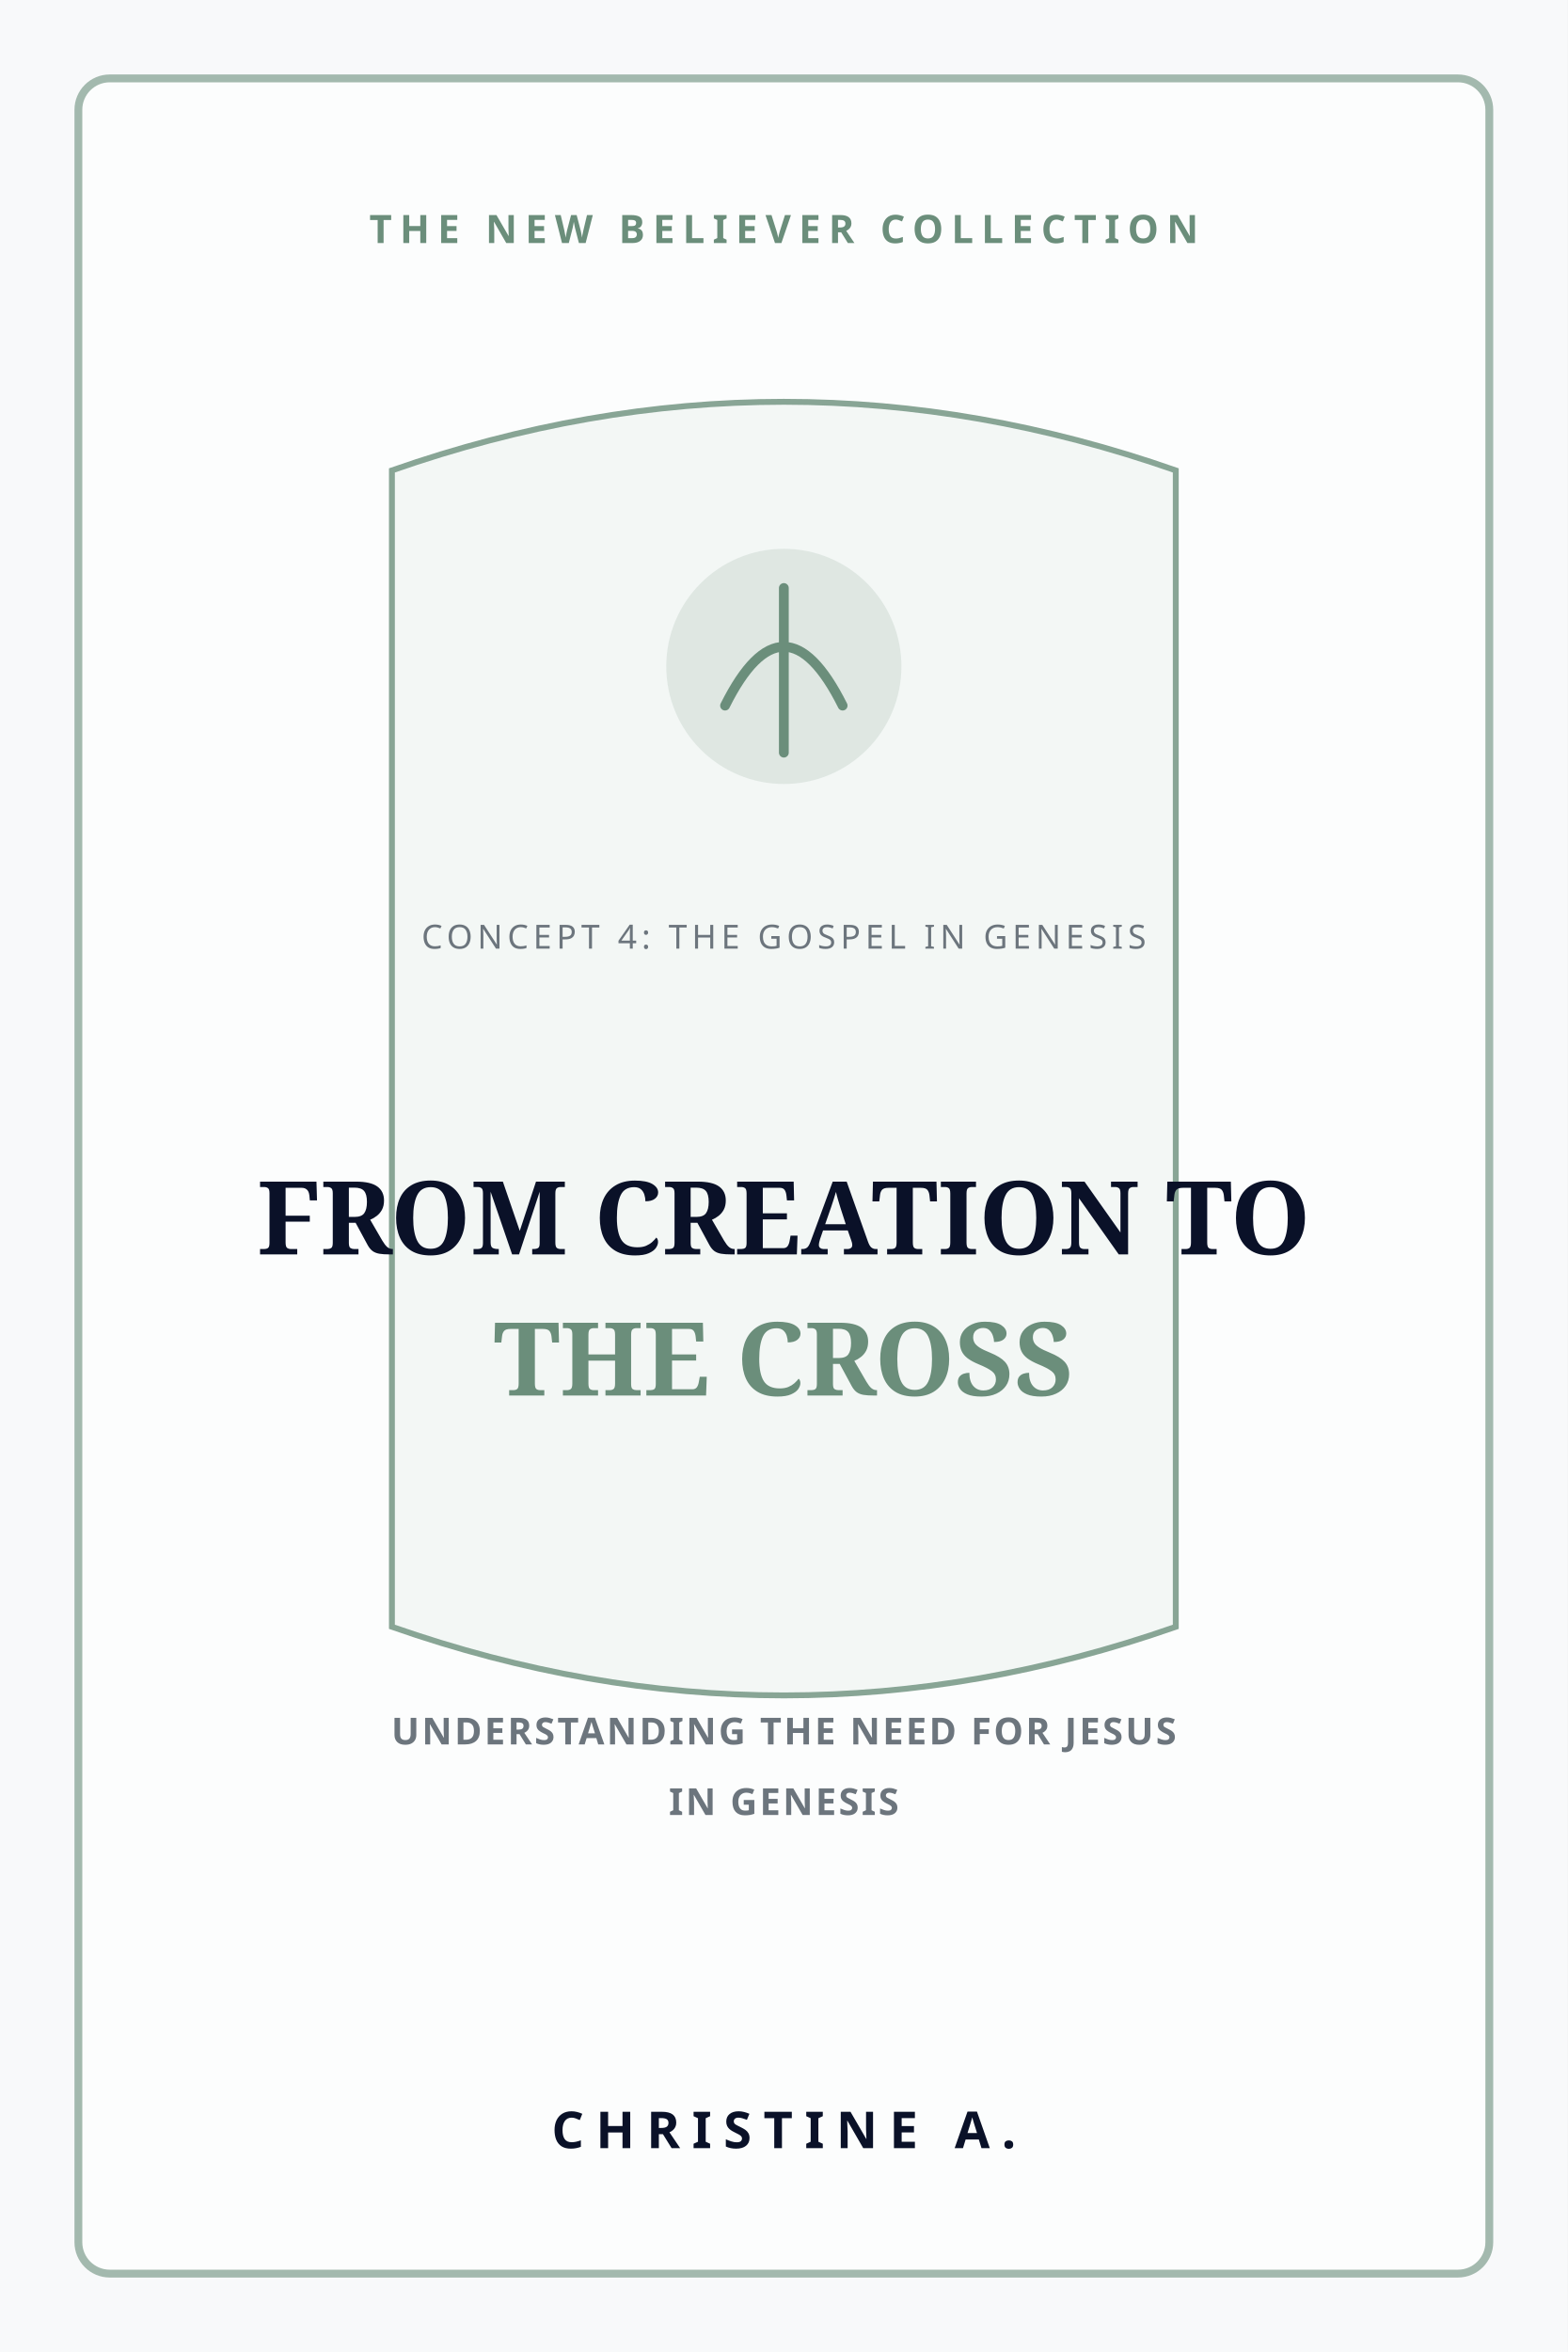
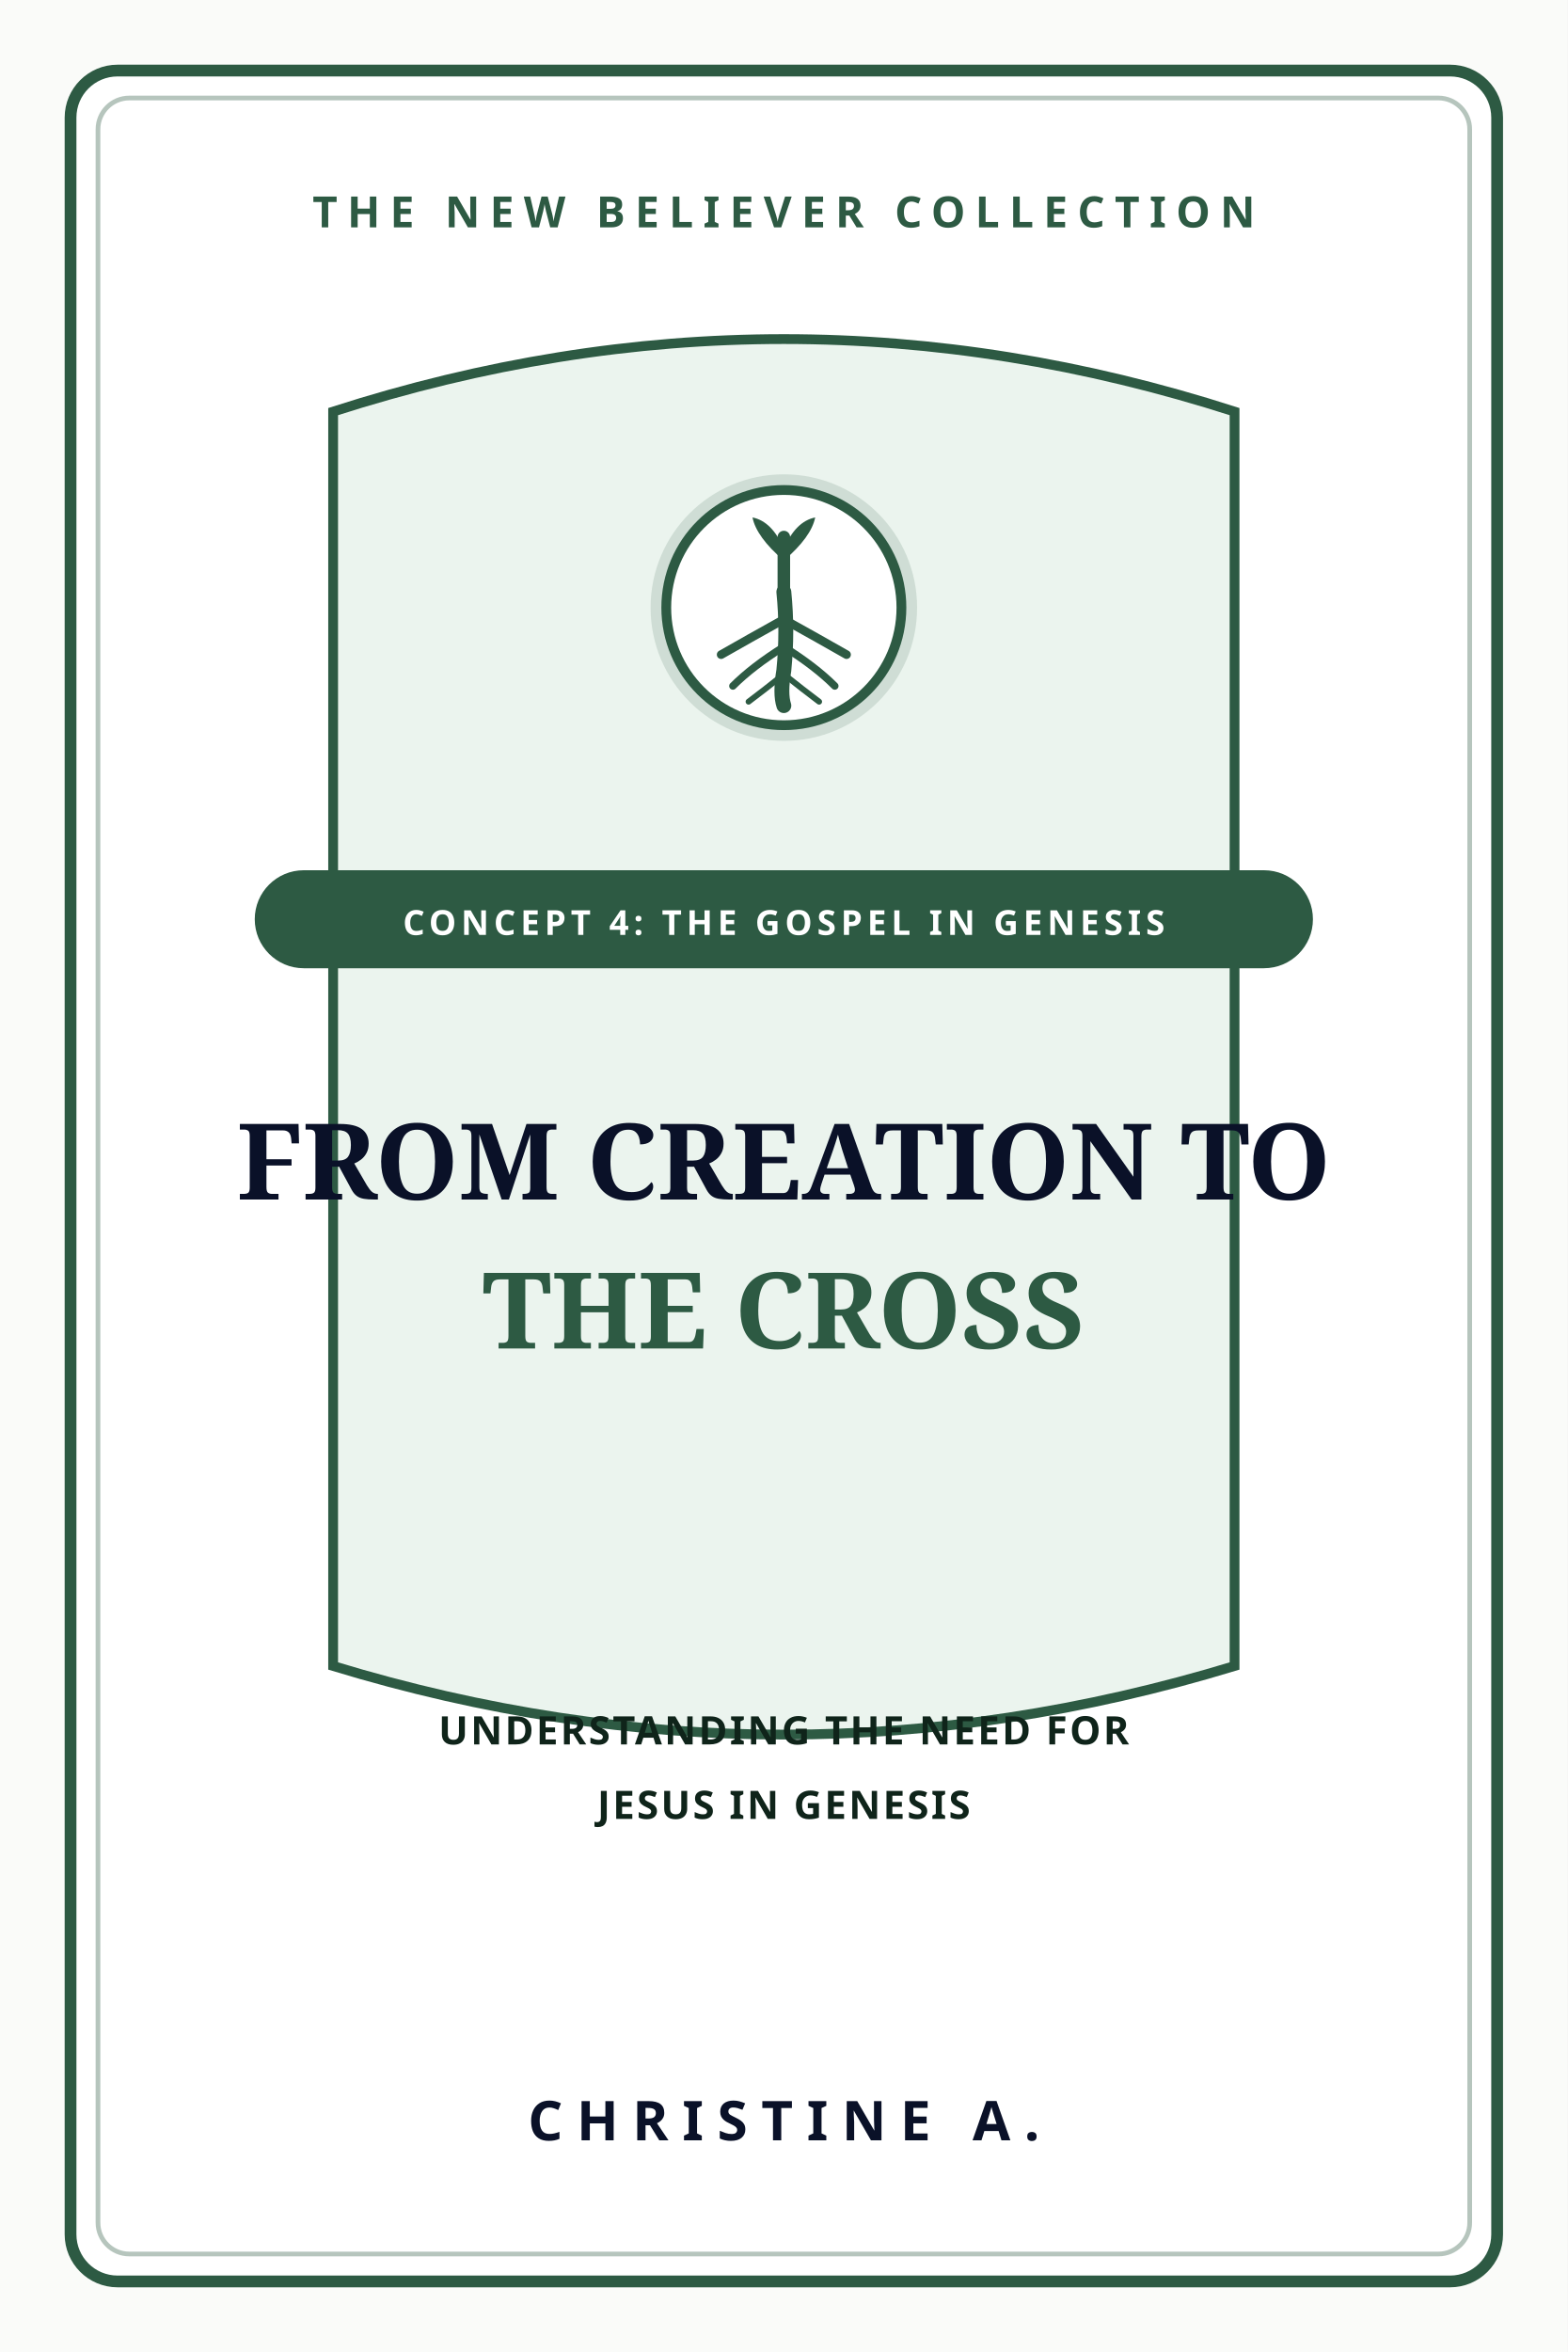
<svg xmlns="http://www.w3.org/2000/svg" viewBox="0 0 400 600" width="100%" height="100%">
-   <rect width="100%" height="100%" fill="#F8F9FA" />
-   <rect x="20" y="20" width="360" height="560" rx="8" fill="#FFFFFF" stroke="#6B8E7B" stroke-width="2" opacity="0.6" />
-   <path d="M 100 120 Q 200 85 300 120 L 300 415 Q 200 450 100 415 Z" fill="#F1F5F3" stroke="#6B8E7B" stroke-width="1.5" opacity="0.8" />
-   <circle cx="200" cy="170" r="30" fill="#6B8E7B" opacity="0.15" />
-   <path d="M 185 180 Q 200 150 215 180 M 200 150 L 200 192" stroke="#6B8E7B" stroke-width="2.5" fill="none" stroke-linecap="round" />
-   <text x="200" y="62" font-family="'Montserrat', sans-serif" font-size="10" font-weight="bold" fill="#6B8E7B" text-anchor="middle" letter-spacing="2">THE NEW BELIEVER COLLECTION</text>
-   <text x="200" y="242" font-family="'Montserrat', sans-serif" font-size="8.5" fill="#6C757D" text-anchor="middle" letter-spacing="1.2">CONCEPT 4: THE GOSPEL IN GENESIS</text>
-   <text x="200" y="320" font-family="'Playfair Display', Georgia, serif" font-size="26" font-weight="bold" fill="#0A1128" text-anchor="middle">FROM CREATION TO</text>
-   <text x="200" y="356" font-family="'Playfair Display', Georgia, serif" font-size="26" font-weight="bold" fill="#6B8E7B" text-anchor="middle">THE CROSS</text>
-   <text x="200" y="445" font-family="'Montserrat', sans-serif" font-size="9.5" font-weight="600" fill="#6C757D" text-anchor="middle" letter-spacing="0.6">UNDERSTANDING THE NEED FOR JESUS</text>
-   <text x="200" y="463" font-family="'Montserrat', sans-serif" font-size="9.5" font-weight="600" fill="#6C757D" text-anchor="middle" letter-spacing="0.6">IN GENESIS</text>
-   <text x="200" y="548" font-family="'Montserrat', sans-serif" font-size="13" font-weight="bold" fill="#0A1128" text-anchor="middle" letter-spacing="3">CHRISTINE A.</text>
+   <rect width="100%" height="100%" fill="#FAFBF9" />
+   <rect x="18" y="18" width="364" height="564" rx="12" fill="#FFFFFF" stroke="#2D5A43" stroke-width="3" />
+   <rect x="25" y="25" width="350" height="550" rx="8" fill="none" stroke="#2D5A43" stroke-width="1.2" opacity="0.35" />
+   <path d="M 85 105 Q 200 68 315 105 L 315 425 Q 200 460 85 425 Z" fill="#EBF4EE" stroke="#2D5A43" stroke-width="2.5" />
+   <g transform="translate(200, 155)">
+     <circle cx="0" cy="0" r="34" fill="#2D5A43" opacity="0.15" />
+     <circle cx="0" cy="0" r="30" fill="#FFFFFF" stroke="#2D5A43" stroke-width="2.5" />
+     <path d="M 0 -18 L 0 -4" stroke="#2D5A43" stroke-width="3.2" stroke-linecap="round" />
+     <path d="M 0 -12 Q -7 -18 -8 -23 Q -3 -22 0 -15" fill="#2D5A43" />
+     <path d="M 0 -12 Q 7 -18 8 -23 Q 3 -22 0 -15" fill="#2D5A43" />
+     <path d="M 0 -4 Q 1 6 0 16 Q -1 22 0 25" stroke="#2D5A43" stroke-width="3.8" fill="none" stroke-linecap="round" />
+     <path d="M 0 3 Q -9 8 -16 12" stroke="#2D5A43" stroke-width="2.2" fill="none" stroke-linecap="round" />
+     <path d="M 0 3 Q 9 8 16 12" stroke="#2D5A43" stroke-width="2.2" fill="none" stroke-linecap="round" />
+     <path d="M 0 10 Q -8 15 -13 20" stroke="#2D5A43" stroke-width="1.9" fill="none" stroke-linecap="round" />
+     <path d="M 0 10 Q 8 15 13 20" stroke="#2D5A43" stroke-width="1.9" fill="none" stroke-linecap="round" />
+     <path d="M 0 17 Q -5 21 -9 24" stroke="#2D5A43" stroke-width="1.5" fill="none" stroke-linecap="round" />
+     <path d="M 0 17 Q 5 21 9 24" stroke="#2D5A43" stroke-width="1.5" fill="none" stroke-linecap="round" />
+   </g>
+   <text x="200" y="58" font-family="'Montserrat', system-ui, sans-serif" font-size="11" font-weight="800" fill="#2D5A43" text-anchor="middle" letter-spacing="2.5">THE NEW BELIEVER COLLECTION</text>
+   <rect x="65" y="222" width="270" height="25" rx="12.5" fill="#2D5A43" />
+   <text x="200" y="238.5" font-family="'Montserrat', system-ui, sans-serif" font-size="8.8" font-weight="800" fill="#FFFFFF" text-anchor="middle" letter-spacing="1.2">CONCEPT 4: THE GOSPEL IN GENESIS</text>
+   <text x="200" y="306" font-family="'Playfair Display', Georgia, serif" font-size="27" font-weight="bold" fill="#0A1128" text-anchor="middle">FROM CREATION TO</text>
+   <text x="200" y="344" font-family="'Playfair Display', Georgia, serif" font-size="27" font-weight="bold" fill="#2D5A43" text-anchor="middle">THE CROSS</text>
+   <text x="200" y="445" font-family="'Montserrat', system-ui, sans-serif" font-size="10" font-weight="800" fill="#0F241A" text-anchor="middle" letter-spacing="0.6">UNDERSTANDING THE NEED FOR</text>
+   <text x="200" y="464" font-family="'Montserrat', system-ui, sans-serif" font-size="10" font-weight="800" fill="#0F241A" text-anchor="middle" letter-spacing="0.6">JESUS IN GENESIS</text>
+   <text x="200" y="546" font-family="'Montserrat', system-ui, sans-serif" font-size="14" font-weight="800" fill="#0A1128" text-anchor="middle" letter-spacing="3.5">CHRISTINE A.</text>
</svg>
